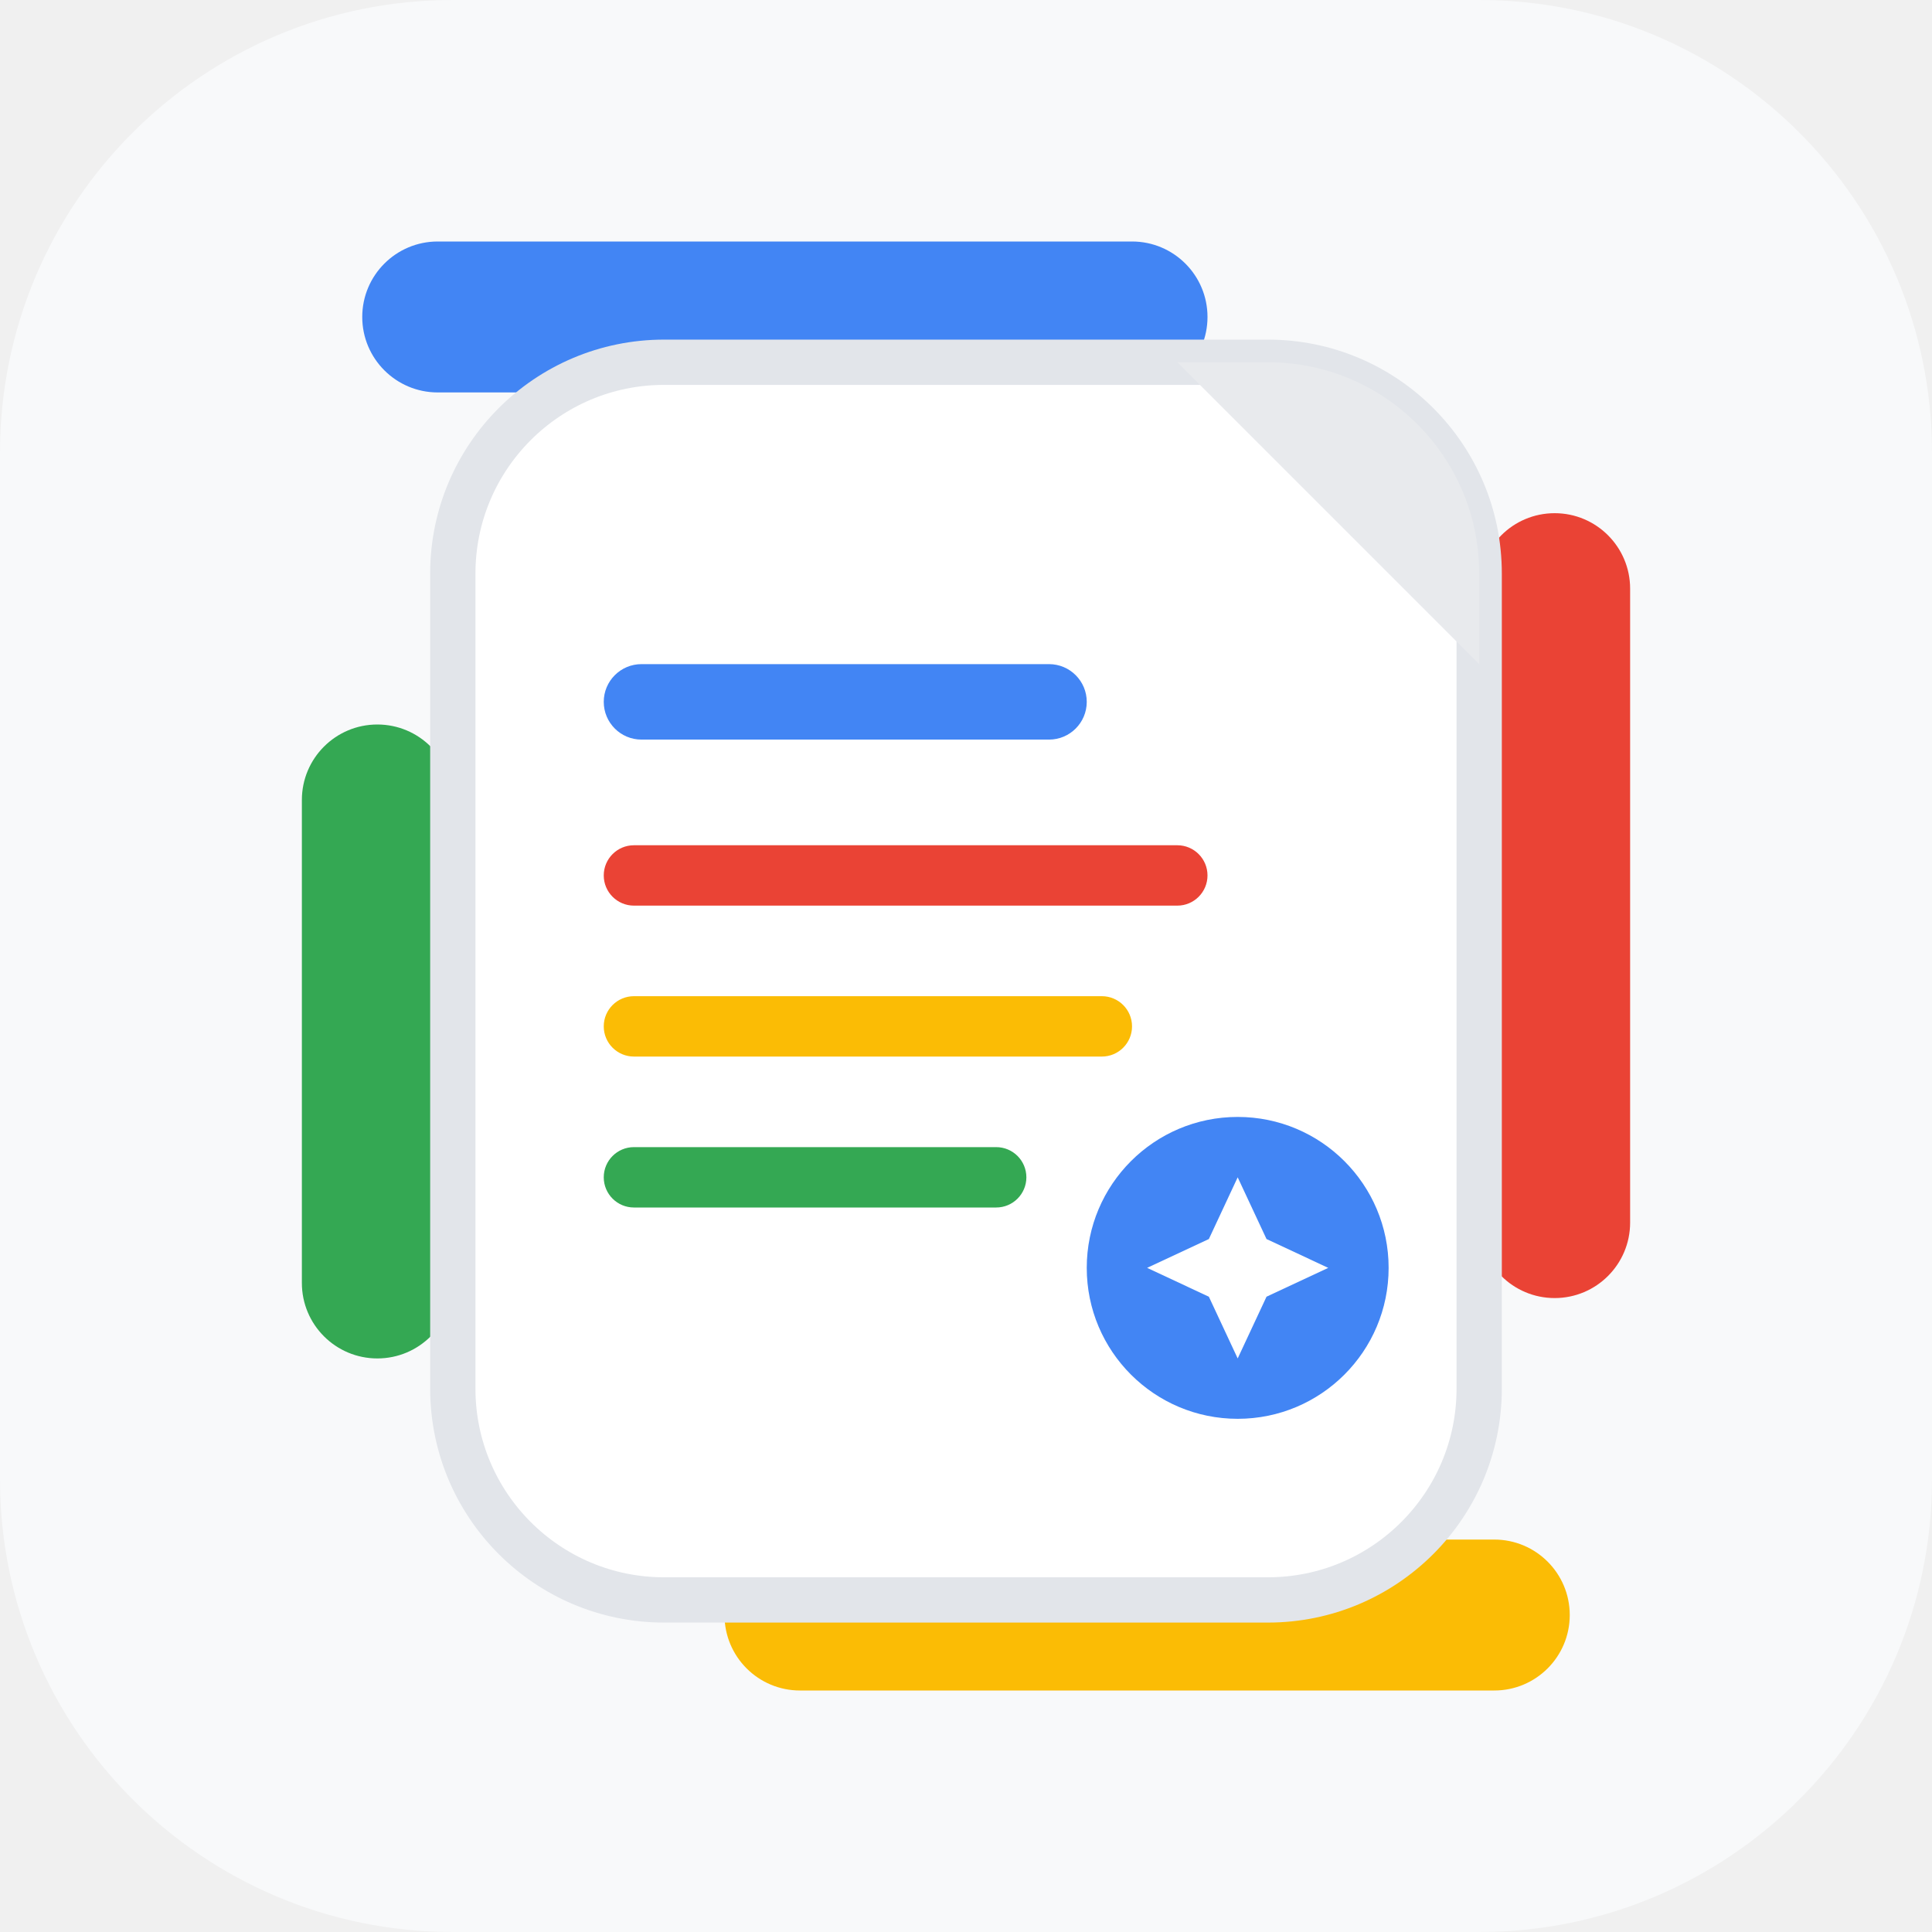
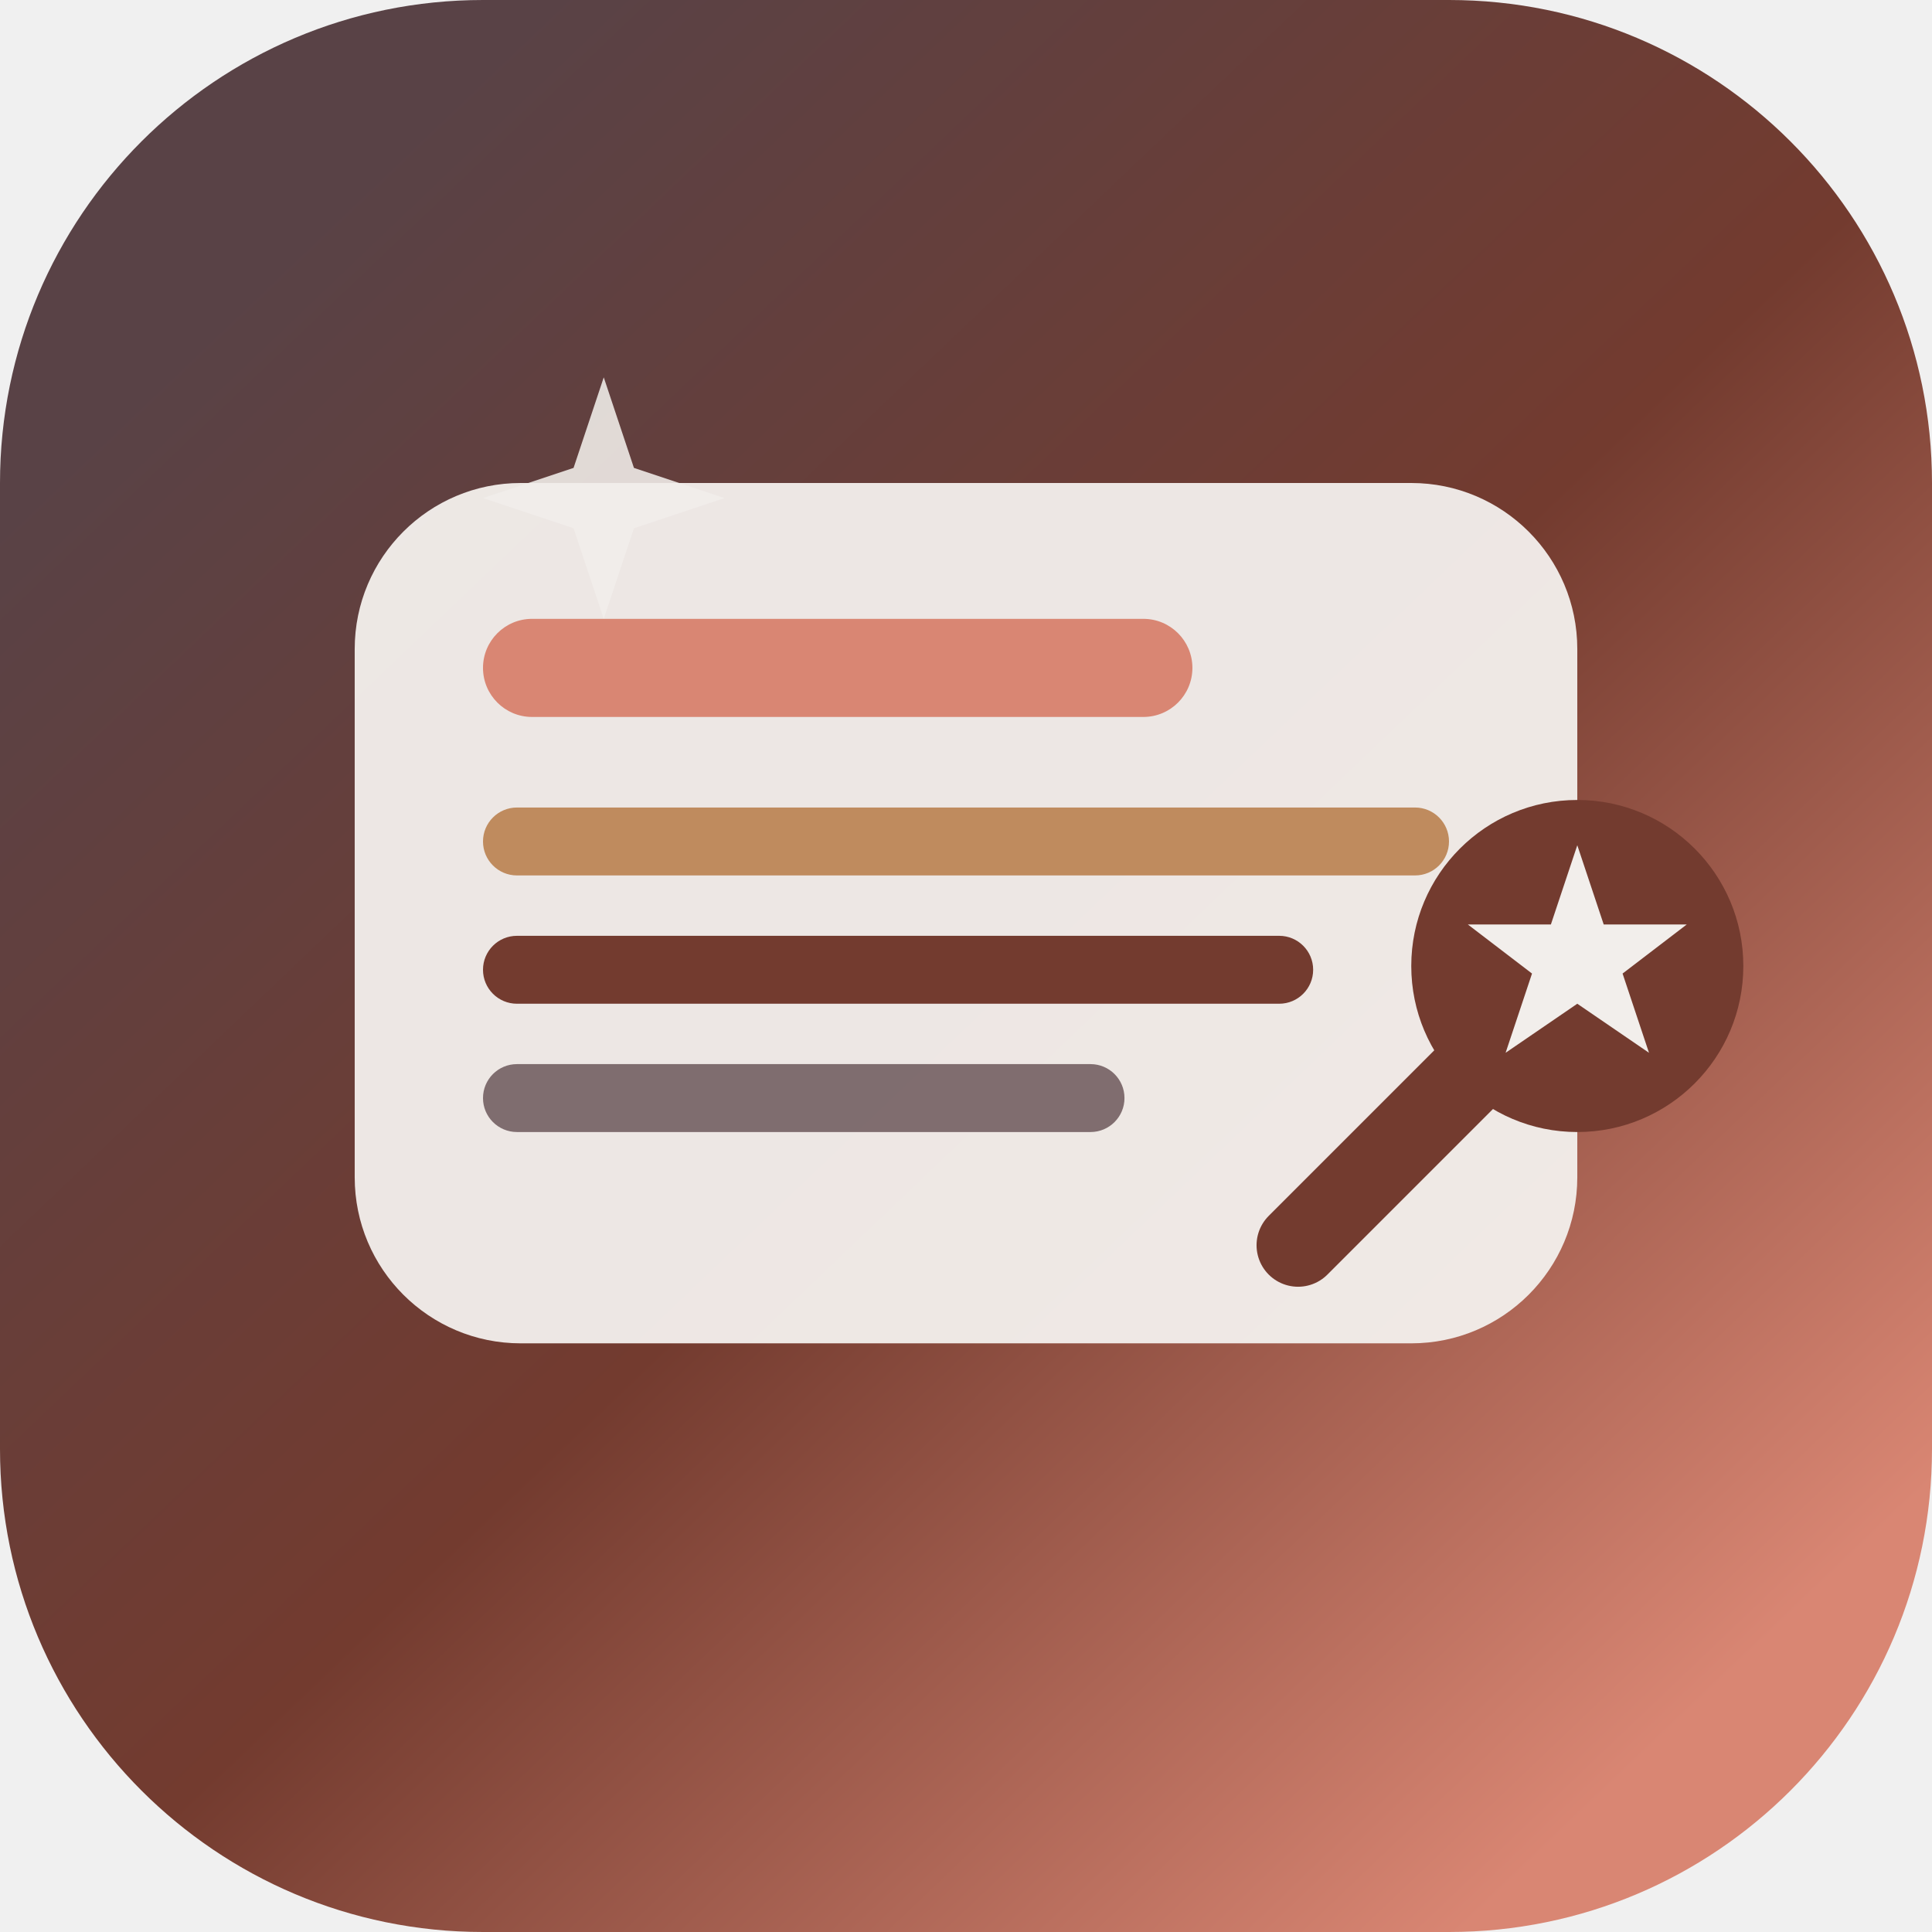
- <svg xmlns="http://www.w3.org/2000/svg" width="128" height="128" viewBox="0 0 128 128" fill="none">
-   <rect width="128" height="128" rx="30" fill="#F8F9FA" />
-   <rect x="24" y="16" width="56" height="10" rx="5" fill="#4285F4" />
-   <rect x="98" y="34" width="10" height="52" rx="5" fill="#EA4335" />
-   <rect x="48" y="102" width="56" height="10" rx="5" fill="#FBBC05" />
-   <rect x="20" y="48" width="10" height="42" rx="5" fill="#34A853" />
-   <rect x="30" y="24" width="68" height="82" rx="14" fill="white" stroke="#E2E5EA" stroke-width="3" />
-   <path d="M78 24H84C91.732 24 98 30.268 98 38V44L78 24Z" fill="#E8EAED" />
-   <rect x="40" y="44" width="32" height="5" rx="2.5" fill="#4285F4" />
-   <rect x="40" y="56" width="40" height="4" rx="2" fill="#EA4335" />
-   <rect x="40" y="66" width="35" height="4" rx="2" fill="#FBBC05" />
-   <rect x="40" y="76" width="28" height="4" rx="2" fill="#34A853" />
-   <circle cx="82" cy="84" r="10" fill="#4285F4" />
-   <path d="M82 78L83.91 82.09L88 84L83.91 85.91L82 90L80.09 85.91L76 84L80.09 82.09L82 78Z" fill="white" />
+ <svg xmlns="http://www.w3.org/2000/svg" width="512" height="512" viewBox="0 0 512 512" fill="none">
+   <rect width="512" height="512" rx="128" fill="url(#bg)" />
+   <rect x="94" y="128" width="324" height="228" rx="44" fill="#F2EEEB" fill-opacity="0.96" />
+   <rect x="128" y="164" width="188" height="26" rx="13" fill="#D98673" />
+   <rect x="128" y="214" width="256" height="18" rx="9" fill="#BF8B5E" />
+   <rect x="128" y="248" width="220" height="18" rx="9" fill="#733B2F" />
+   <rect x="128" y="282" width="170" height="18" rx="9" fill="#594246" fill-opacity="0.74" />
+   <path d="M344 330L400 274" stroke="#733B2F" stroke-width="22" stroke-linecap="round" />
+   <circle cx="418" cy="256" r="44" fill="#733B2F" />
+   <path d="M418 224L425 245H447L430 258L437 279L418 266L399 279L406 258L389 245H411L418 224Z" fill="#F2EEEB" />
+   <path d="M160 100L168 124L192 132L168 140L160 164L152 140L128 132L152 124L160 100Z" fill="#F2EEEB" fill-opacity="0.88" />
+   <defs>
+     <linearGradient id="bg" x1="72" y1="68" x2="444" y2="458" gradientUnits="userSpaceOnUse">
+       <stop stop-color="#594246" />
+       <stop offset="0.52" stop-color="#733B2F" />
+       <stop offset="1" stop-color="#D98673" />
+     </linearGradient>
+   </defs>
</svg>
